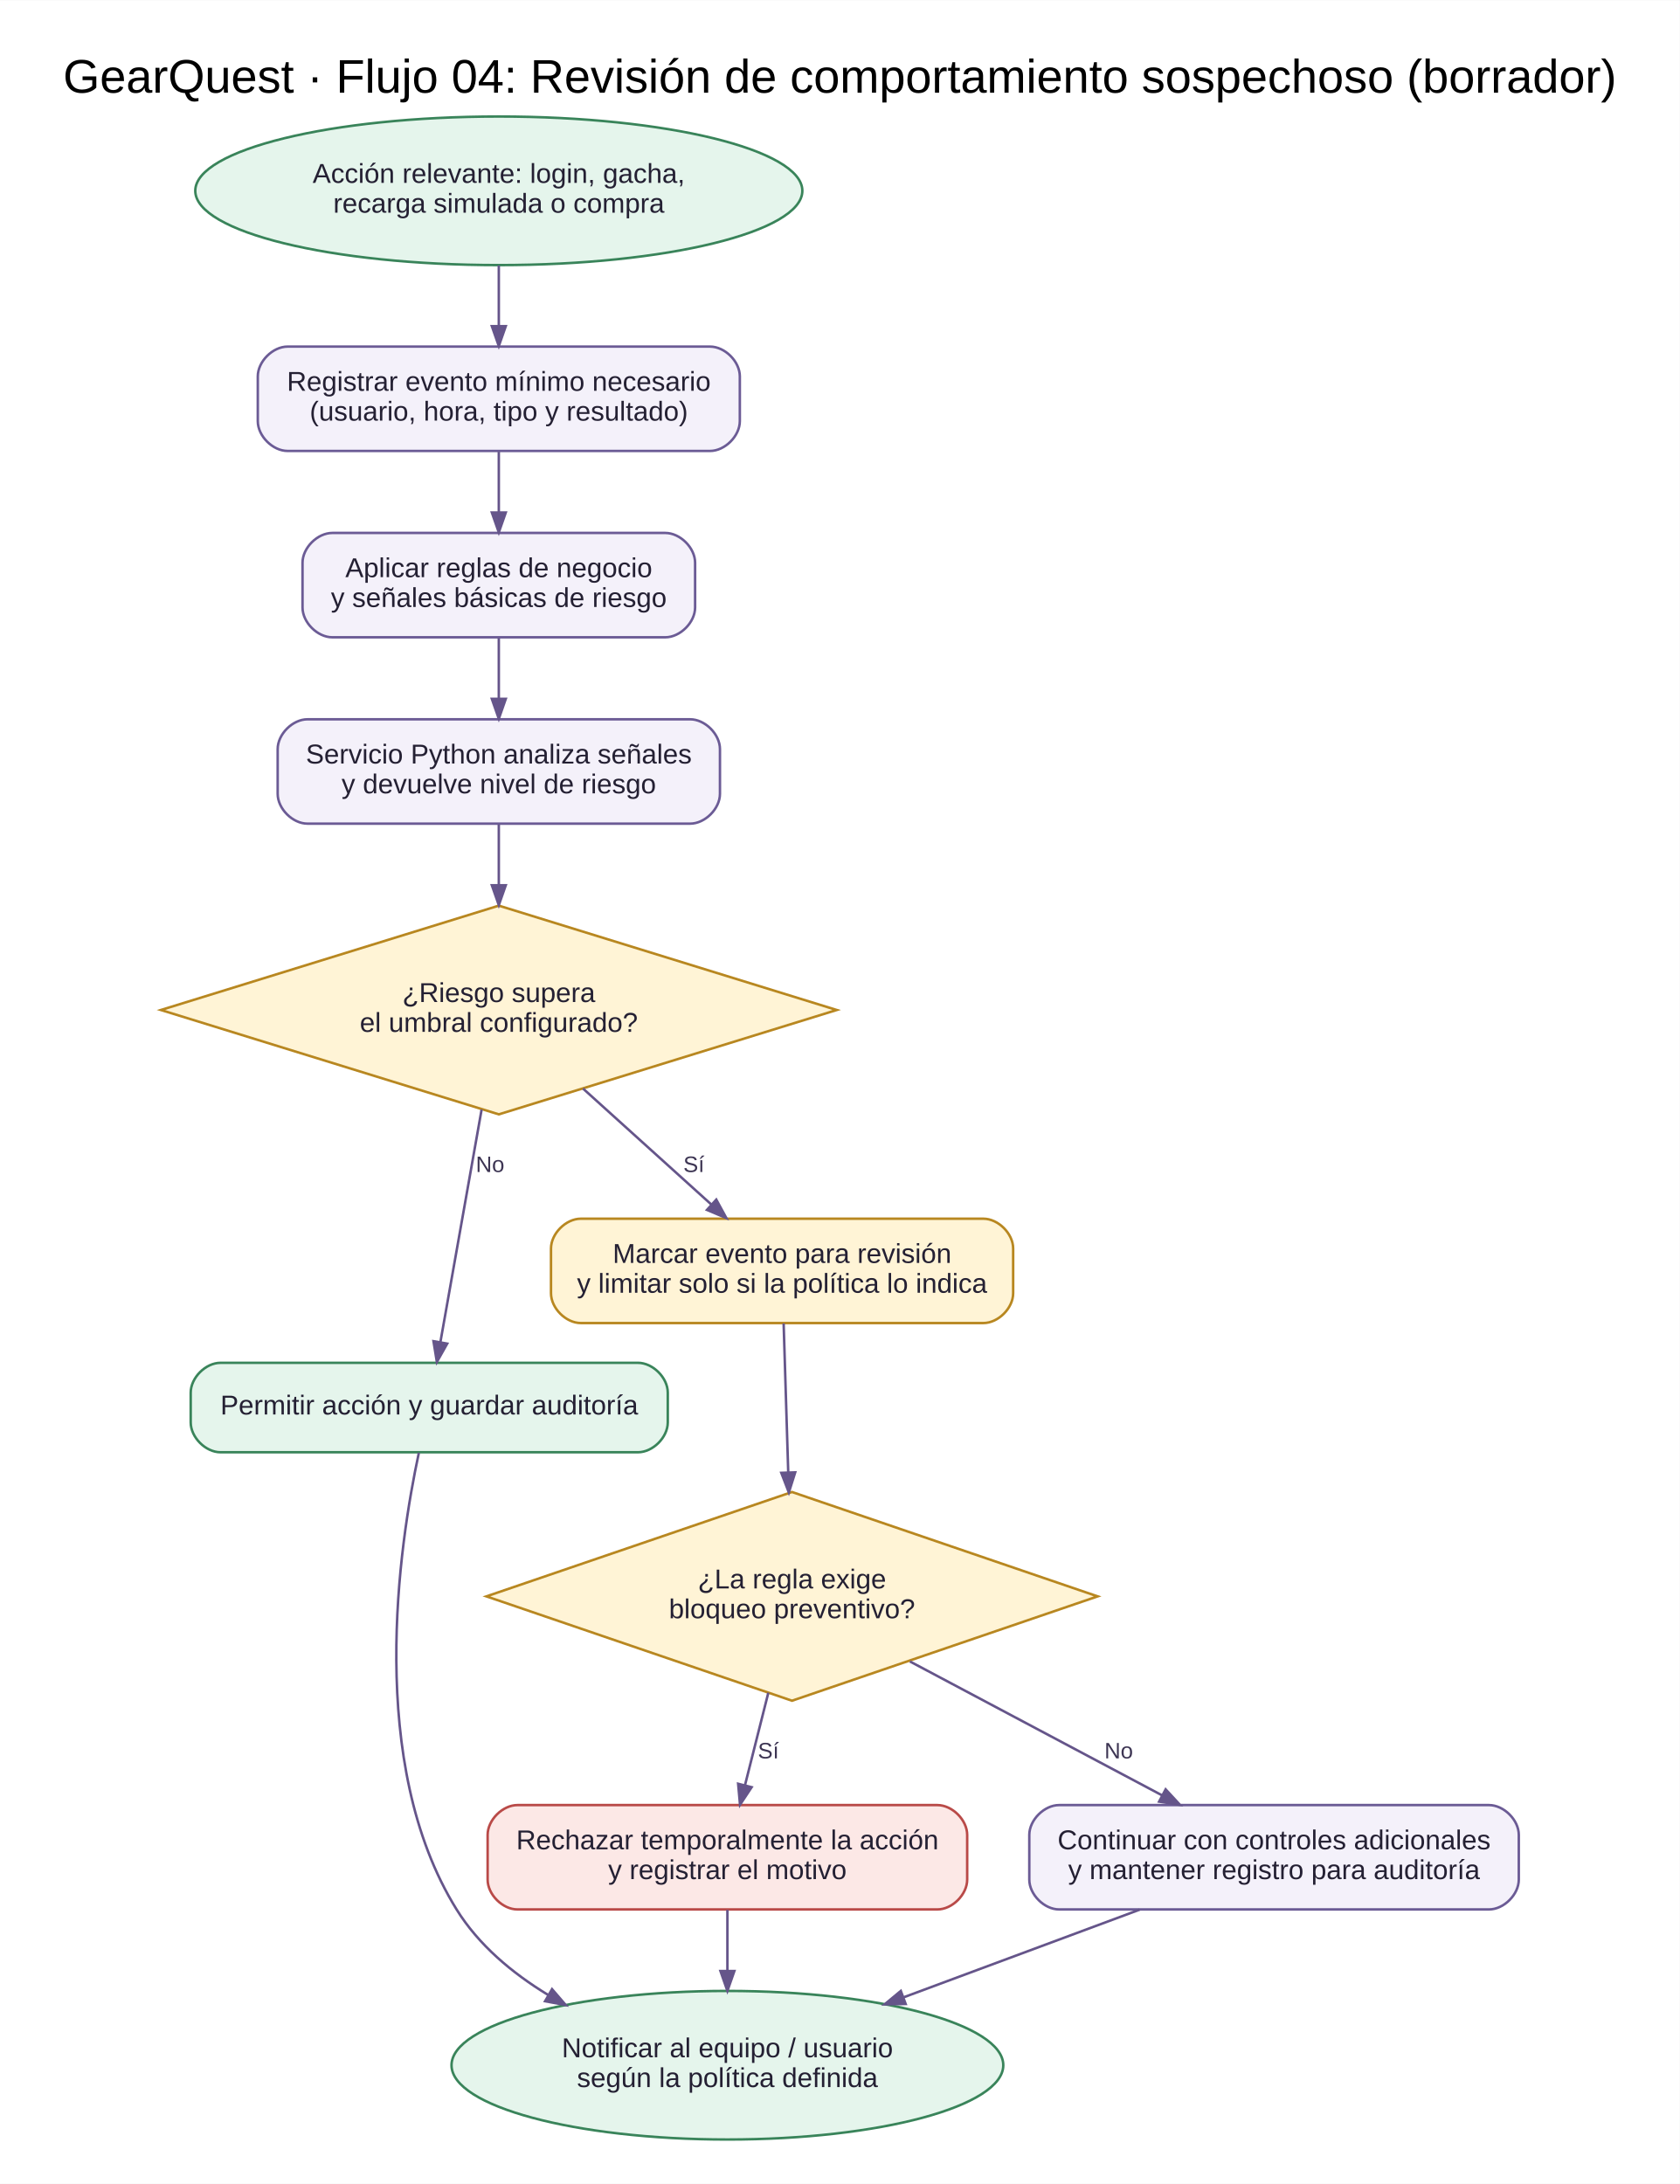
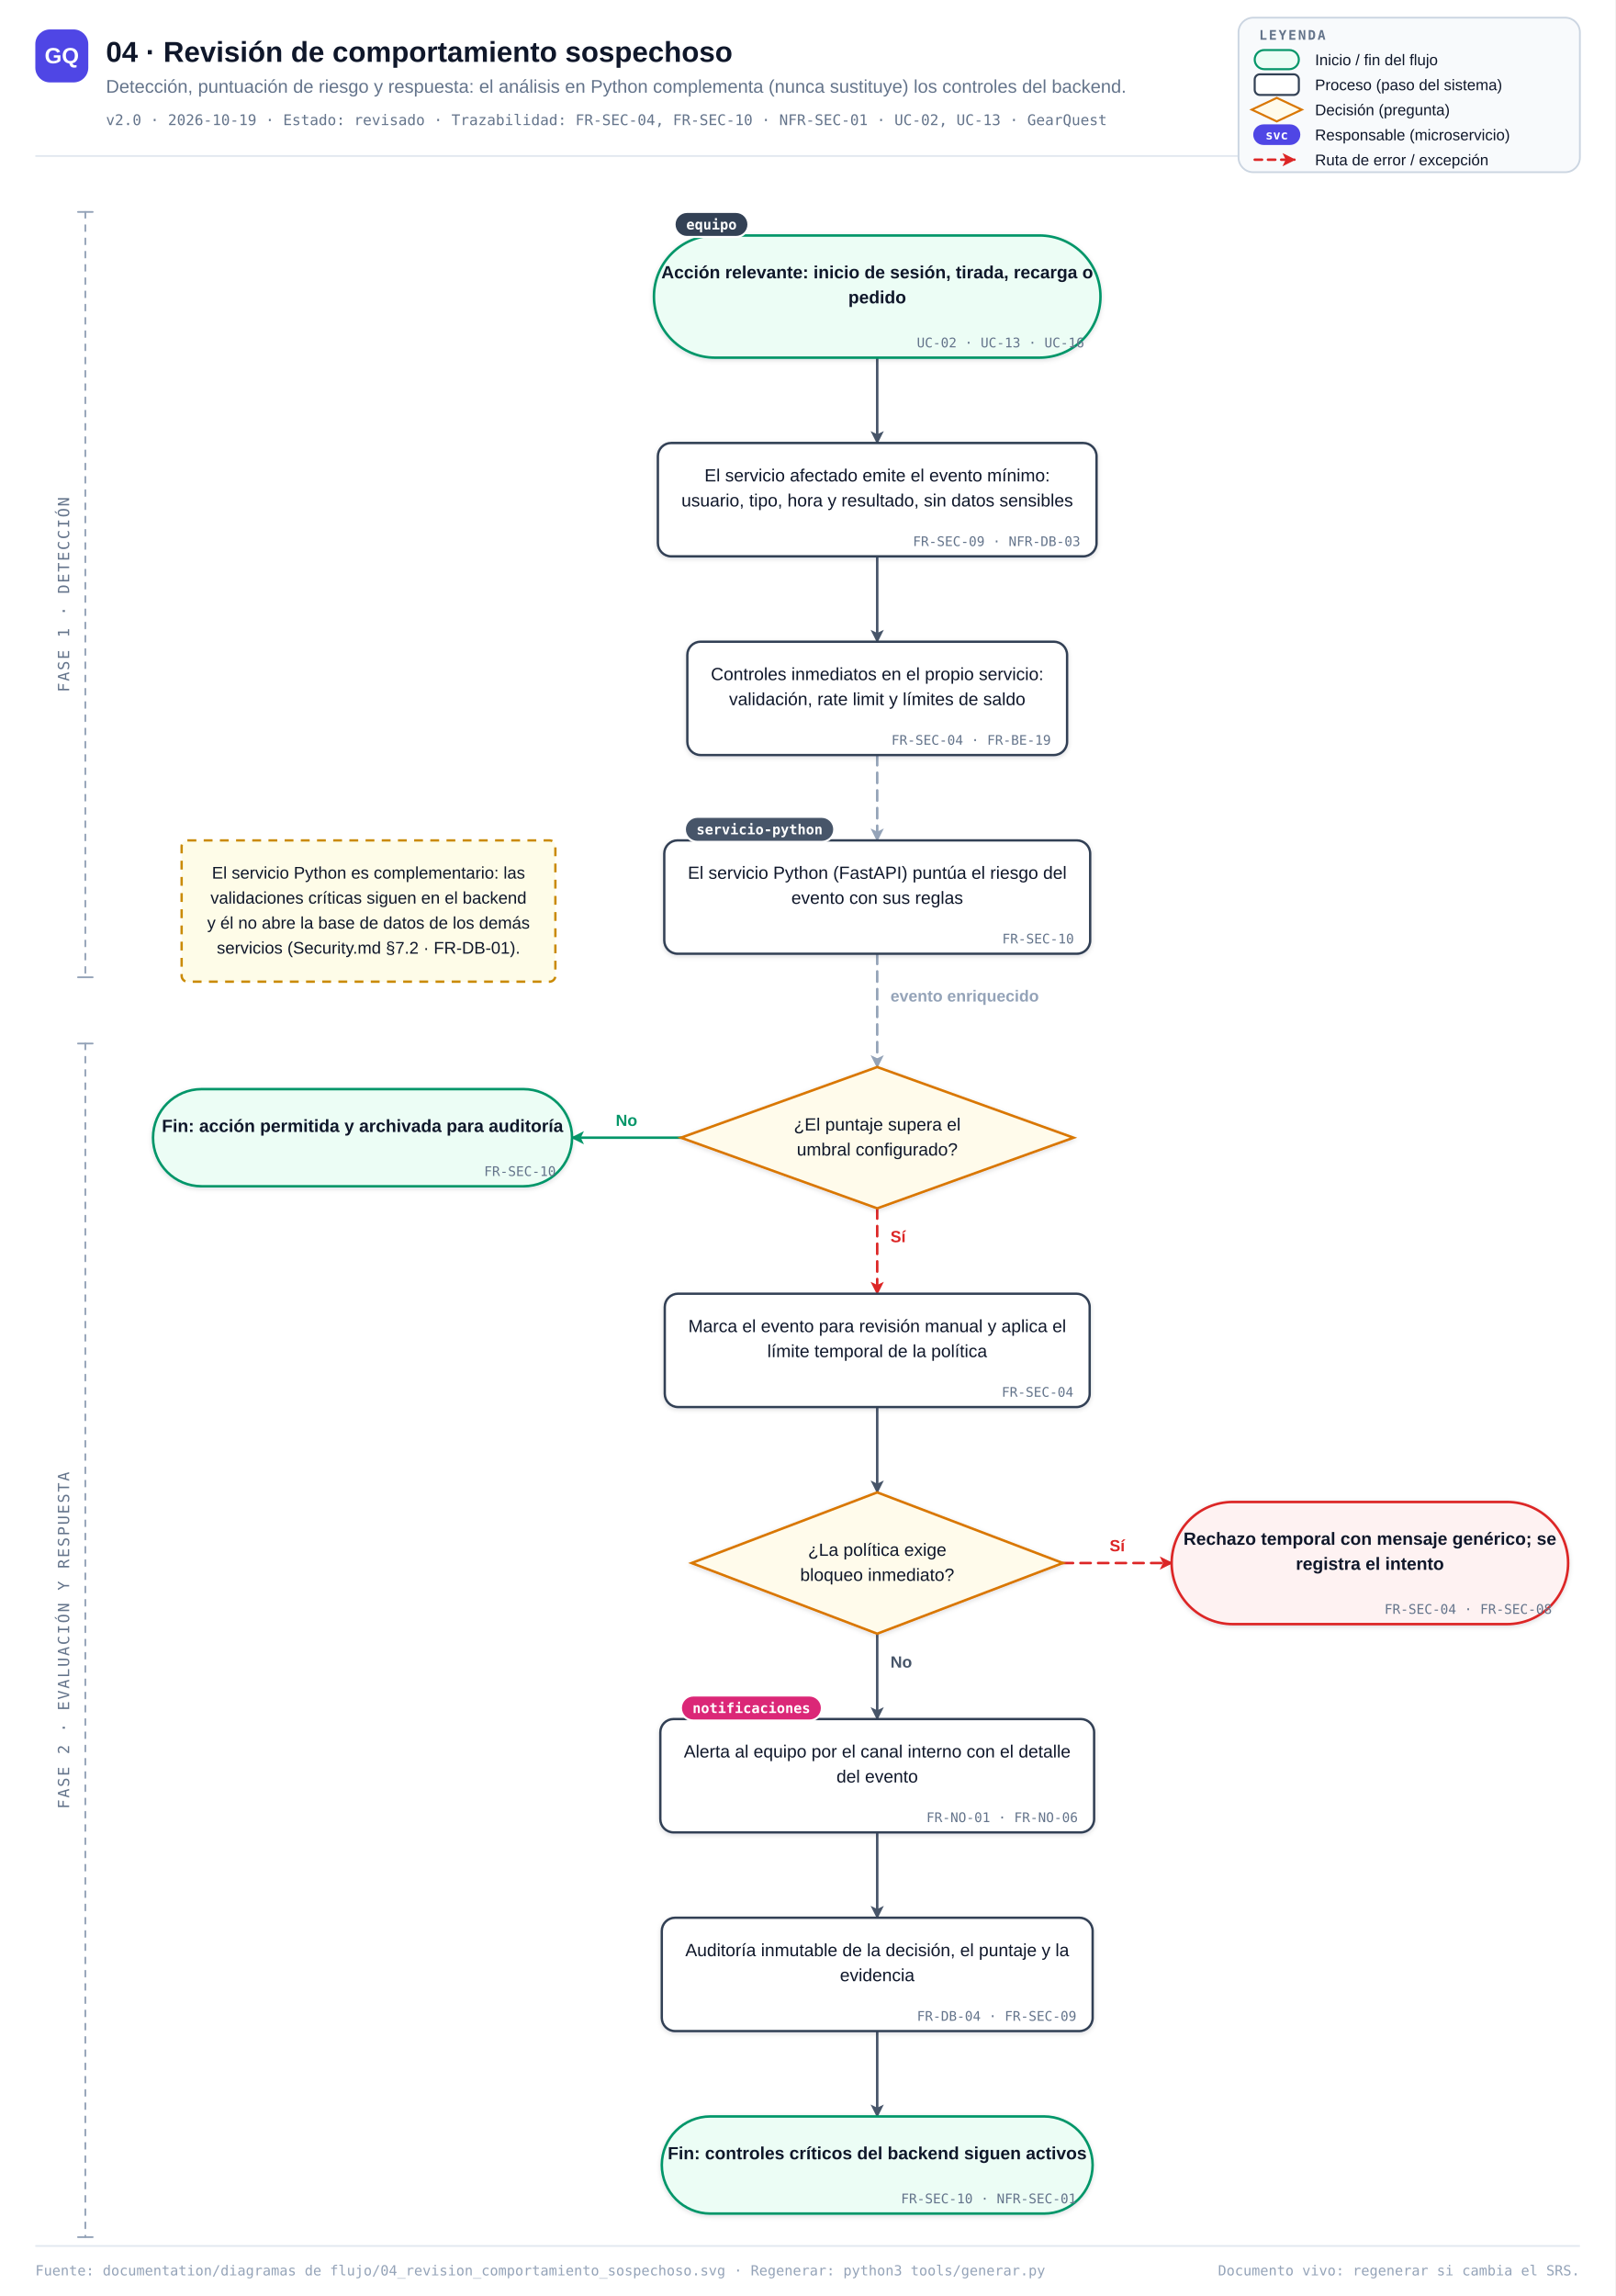
- <svg xmlns="http://www.w3.org/2000/svg" width="676pt" height="879pt" viewBox="0.00 0.00 676.00 878.79">
-   <g id="graph0" class="graph" transform="scale(1 1) rotate(0) translate(18 860.79)">
-     <polygon fill="white" stroke="transparent" points="-18,18 -18,-860.79 658,-860.79 658,18 -18,18" />
-     <text text-anchor="middle" x="320" y="-823.59" font-family="Arial" font-size="19.00">GearQuest · Flujo 04: Revisión de comportamiento sospechoso (borrador)</text>
-     <g id="node1" class="node">
-       <ellipse fill="#e5f5ec" stroke="#39845a" cx="182.75" cy="-784.1" rx="122.16" ry="29.9" />
-       <text text-anchor="middle" x="182.75" y="-787.3" font-family="Arial" font-size="11.00" fill="#242033">Acción relevante: login, gacha,</text>
-       <text text-anchor="middle" x="182.75" y="-775.3" font-family="Arial" font-size="11.00" fill="#242033">recarga simulada o compra</text>
-     </g>
-     <g id="node2" class="node">
-       <path fill="#f4f1fa" stroke="#6b5b95" d="M267.75,-721.4C267.75,-721.4 97.75,-721.4 97.75,-721.4 91.75,-721.4 85.75,-715.4 85.75,-709.4 85.75,-709.4 85.75,-691.4 85.75,-691.4 85.75,-685.4 91.75,-679.4 97.75,-679.4 97.75,-679.4 267.75,-679.4 267.75,-679.4 273.75,-679.4 279.75,-685.4 279.75,-691.4 279.75,-691.4 279.75,-709.4 279.75,-709.4 279.75,-715.4 273.75,-721.4 267.75,-721.4" />
-       <text text-anchor="middle" x="182.75" y="-703.6" font-family="Arial" font-size="11.00" fill="#242033">Registrar evento mínimo necesario</text>
-       <text text-anchor="middle" x="182.75" y="-691.6" font-family="Arial" font-size="11.00" fill="#242033">(usuario, hora, tipo y resultado)</text>
-     </g>
-     <g id="edge1" class="edge">
-       <path fill="none" stroke="#65558a" d="M182.75,-754.06C182.75,-746.18 182.75,-737.66 182.75,-729.81" />
-       <polygon fill="#65558a" stroke="#65558a" points="185.55,-729.62 182.75,-721.62 179.95,-729.62 185.55,-729.62" />
-     </g>
-     <g id="node3" class="node">
-       <path fill="#f4f1fa" stroke="#6b5b95" d="M249.75,-646.4C249.75,-646.4 115.75,-646.4 115.75,-646.4 109.75,-646.4 103.75,-640.4 103.75,-634.4 103.75,-634.4 103.75,-616.4 103.75,-616.4 103.75,-610.4 109.75,-604.4 115.75,-604.4 115.75,-604.4 249.75,-604.4 249.75,-604.4 255.75,-604.4 261.75,-610.4 261.75,-616.4 261.75,-616.4 261.75,-634.4 261.75,-634.4 261.75,-640.4 255.75,-646.4 249.75,-646.4" />
-       <text text-anchor="middle" x="182.75" y="-628.6" font-family="Arial" font-size="11.00" fill="#242033">Aplicar reglas de negocio</text>
-       <text text-anchor="middle" x="182.75" y="-616.6" font-family="Arial" font-size="11.00" fill="#242033">y señales básicas de riesgo</text>
-     </g>
-     <g id="edge2" class="edge">
-       <path fill="none" stroke="#65558a" d="M182.75,-679.06C182.75,-671.55 182.75,-662.89 182.75,-654.79" />
-       <polygon fill="#65558a" stroke="#65558a" points="185.55,-654.62 182.75,-646.62 179.95,-654.62 185.55,-654.62" />
-     </g>
-     <g id="node4" class="node">
-       <path fill="#f4f1fa" stroke="#6b5b95" d="M259.75,-571.4C259.75,-571.4 105.75,-571.4 105.75,-571.4 99.75,-571.4 93.75,-565.4 93.75,-559.4 93.75,-559.4 93.75,-541.4 93.75,-541.4 93.75,-535.4 99.75,-529.4 105.75,-529.4 105.75,-529.4 259.75,-529.4 259.75,-529.4 265.75,-529.4 271.75,-535.4 271.75,-541.4 271.75,-541.4 271.75,-559.4 271.75,-559.4 271.75,-565.4 265.75,-571.4 259.75,-571.4" />
-       <text text-anchor="middle" x="182.75" y="-553.6" font-family="Arial" font-size="11.00" fill="#242033">Servicio Python analiza señales</text>
-       <text text-anchor="middle" x="182.75" y="-541.6" font-family="Arial" font-size="11.00" fill="#242033">y devuelve nivel de riesgo</text>
-     </g>
-     <g id="edge3" class="edge">
-       <path fill="none" stroke="#65558a" d="M182.75,-604.06C182.75,-596.55 182.75,-587.89 182.75,-579.79" />
-       <polygon fill="#65558a" stroke="#65558a" points="185.55,-579.62 182.75,-571.62 179.95,-579.62 185.55,-579.62" />
-     </g>
-     <g id="node5" class="node">
-       <polygon fill="#fff4d6" stroke="#b88720" points="182.75,-496.4 46.75,-454.4 182.75,-412.4 318.75,-454.4 182.75,-496.4" />
-       <text text-anchor="middle" x="182.75" y="-457.6" font-family="Arial" font-size="11.00" fill="#242033">¿Riesgo supera</text>
-       <text text-anchor="middle" x="182.75" y="-445.6" font-family="Arial" font-size="11.00" fill="#242033">el umbral configurado?</text>
-     </g>
-     <g id="edge4" class="edge">
-       <path fill="none" stroke="#65558a" d="M182.75,-529C182.75,-521.8 182.75,-513.35 182.75,-504.8" />
-       <polygon fill="#65558a" stroke="#65558a" points="185.55,-504.61 182.75,-496.61 179.95,-504.61 185.55,-504.61" />
-     </g>
-     <g id="node6" class="node">
-       <path fill="#e5f5ec" stroke="#39845a" d="M238.75,-312.4C238.75,-312.4 70.75,-312.4 70.75,-312.4 64.75,-312.4 58.75,-306.4 58.75,-300.4 58.75,-300.4 58.75,-288.4 58.75,-288.4 58.75,-282.4 64.75,-276.4 70.75,-276.4 70.75,-276.4 238.75,-276.4 238.75,-276.4 244.75,-276.4 250.75,-282.4 250.75,-288.4 250.75,-288.4 250.75,-300.4 250.75,-300.4 250.75,-306.4 244.75,-312.4 238.75,-312.4" />
-       <text text-anchor="middle" x="154.75" y="-291.6" font-family="Arial" font-size="11.00" fill="#242033">Permitir acción y guardar auditoría</text>
-     </g>
-     <g id="edge5" class="edge">
-       <path fill="none" stroke="#65558a" d="M175.83,-414.34C170.65,-385.11 163.71,-345.98 159.24,-320.73" />
-       <polygon fill="#65558a" stroke="#65558a" points="161.98,-320.12 157.82,-312.73 156.46,-321.1 161.98,-320.12" />
-       <text text-anchor="middle" x="179.25" y="-389.2" font-family="Arial" font-size="9.00" fill="#3d3553">No</text>
-     </g>
-     <g id="node7" class="node">
-       <path fill="#fff4d6" stroke="#b88720" d="M377.75,-370.4C377.75,-370.4 215.75,-370.4 215.75,-370.4 209.75,-370.4 203.75,-364.4 203.75,-358.4 203.75,-358.4 203.75,-340.4 203.75,-340.4 203.75,-334.4 209.75,-328.4 215.75,-328.4 215.75,-328.4 377.75,-328.4 377.75,-328.4 383.75,-328.4 389.75,-334.4 389.75,-340.4 389.75,-340.4 389.75,-358.4 389.75,-358.4 389.75,-364.4 383.75,-370.4 377.75,-370.4" />
-       <text text-anchor="middle" x="296.75" y="-352.6" font-family="Arial" font-size="11.00" fill="#242033">Marcar evento para revisión</text>
-       <text text-anchor="middle" x="296.75" y="-340.6" font-family="Arial" font-size="11.00" fill="#242033">y limitar solo si la política lo indica</text>
-     </g>
-     <g id="edge6" class="edge">
-       <path fill="none" stroke="#65558a" d="M216.65,-422.77C233.1,-407.9 252.65,-390.24 268.31,-376.09" />
-       <polygon fill="#65558a" stroke="#65558a" points="270.27,-378.09 274.33,-370.65 266.52,-373.94 270.27,-378.09" />
-       <text text-anchor="middle" x="261.25" y="-389.2" font-family="Arial" font-size="9.00" fill="#3d3553">Sí</text>
-     </g>
-     <g id="node11" class="node">
-       <ellipse fill="#e5f5ec" stroke="#39845a" cx="274.75" cy="-29.7" rx="111.03" ry="29.9" />
-       <text text-anchor="middle" x="274.75" y="-32.9" font-family="Arial" font-size="11.00" fill="#242033">Notificar al equipo / usuario</text>
-       <text text-anchor="middle" x="274.75" y="-20.9" font-family="Arial" font-size="11.00" fill="#242033">según la política definida</text>
-     </g>
-     <g id="edge10" class="edge">
-       <path fill="none" stroke="#65558a" d="M150.57,-276.17C142.64,-239.28 129.28,-151.2 165.75,-92.4 174.62,-78.1 188.07,-66.82 202.54,-58.02" />
-       <polygon fill="#65558a" stroke="#65558a" points="204.17,-60.32 209.71,-53.9 201.37,-55.46 204.17,-60.32" />
-     </g>
-     <g id="node8" class="node">
-       <polygon fill="#fff4d6" stroke="#b88720" points="300.75,-260.4 177.75,-218.4 300.75,-176.4 423.75,-218.4 300.75,-260.4" />
-       <text text-anchor="middle" x="300.75" y="-221.6" font-family="Arial" font-size="11.00" fill="#242033">¿La regla exige</text>
-       <text text-anchor="middle" x="300.75" y="-209.6" font-family="Arial" font-size="11.00" fill="#242033">bloqueo preventivo?</text>
-     </g>
-     <g id="edge7" class="edge">
-       <path fill="none" stroke="#65558a" d="M297.38,-328.24C297.87,-312.23 298.59,-289.14 299.23,-268.35" />
-       <polygon fill="#65558a" stroke="#65558a" points="302.03,-268.3 299.48,-260.21 296.44,-268.12 302.03,-268.3" />
-     </g>
-     <g id="node9" class="node">
-       <path fill="#fce8e6" stroke="#b94a48" d="M359.25,-134.4C359.25,-134.4 190.25,-134.4 190.25,-134.4 184.25,-134.4 178.25,-128.4 178.25,-122.4 178.25,-122.4 178.25,-104.4 178.25,-104.4 178.25,-98.4 184.25,-92.4 190.25,-92.4 190.25,-92.4 359.25,-92.4 359.25,-92.4 365.25,-92.4 371.25,-98.4 371.25,-104.4 371.25,-104.4 371.25,-122.4 371.25,-122.4 371.25,-128.4 365.25,-134.4 359.25,-134.4" />
-       <text text-anchor="middle" x="274.75" y="-116.6" font-family="Arial" font-size="11.00" fill="#242033">Rechazar temporalmente la acción</text>
-       <text text-anchor="middle" x="274.75" y="-104.6" font-family="Arial" font-size="11.00" fill="#242033">y registrar el motivo</text>
-     </g>
-     <g id="edge8" class="edge">
-       <path fill="none" stroke="#65558a" d="M291.22,-179.63C288.11,-167.34 284.73,-153.92 281.84,-142.47" />
-       <polygon fill="#65558a" stroke="#65558a" points="284.5,-141.6 279.83,-134.53 279.07,-142.97 284.5,-141.6" />
-       <text text-anchor="middle" x="291.25" y="-153.2" font-family="Arial" font-size="9.00" fill="#3d3553">Sí</text>
-     </g>
-     <g id="node10" class="node">
-       <path fill="#f4f1fa" stroke="#6b5b95" d="M581.25,-134.4C581.25,-134.4 408.25,-134.4 408.25,-134.4 402.25,-134.4 396.25,-128.4 396.25,-122.4 396.25,-122.4 396.25,-104.4 396.25,-104.4 396.25,-98.4 402.25,-92.4 408.25,-92.4 408.25,-92.4 581.25,-92.4 581.25,-92.4 587.25,-92.4 593.25,-98.4 593.25,-104.4 593.25,-104.4 593.25,-122.4 593.25,-122.4 593.25,-128.4 587.25,-134.4 581.25,-134.4" />
-       <text text-anchor="middle" x="494.75" y="-116.6" font-family="Arial" font-size="11.00" fill="#242033">Continuar con controles adicionales</text>
-       <text text-anchor="middle" x="494.75" y="-104.6" font-family="Arial" font-size="11.00" fill="#242033">y mantener registro para auditoría</text>
-     </g>
-     <g id="edge9" class="edge">
-       <path fill="none" stroke="#65558a" d="M348.21,-192.2C379.15,-175.77 419.3,-154.46 449.74,-138.29" />
-       <polygon fill="#65558a" stroke="#65558a" points="451.12,-140.73 456.87,-134.51 448.49,-135.79 451.12,-140.73" />
-       <text text-anchor="middle" x="432.25" y="-153.2" font-family="Arial" font-size="9.00" fill="#3d3553">No</text>
-     </g>
-     <g id="edge11" class="edge">
-       <path fill="none" stroke="#65558a" d="M274.75,-92.2C274.75,-84.83 274.75,-76.24 274.75,-67.86" />
-       <polygon fill="#65558a" stroke="#65558a" points="277.55,-67.6 274.75,-59.6 271.95,-67.6 277.55,-67.6" />
-     </g>
-     <g id="edge12" class="edge">
-       <path fill="none" stroke="#65558a" d="M440.65,-92.31C412.03,-81.68 376.54,-68.5 345.74,-57.06" />
-       <polygon fill="#65558a" stroke="#65558a" points="346.49,-54.35 338.01,-54.19 344.54,-59.6 346.49,-54.35" />
-     </g>
-   </g>
+ <svg xmlns="http://www.w3.org/2000/svg" width="1097.7" height="1560" viewBox="0 0 1097.7 1560" role="img" aria-labelledby="titulo">
+   <defs>
+     <filter id="softshadow" x="-20%" y="-20%" width="140%" height="140%">
+       <feDropShadow dx="0" dy="1" stdDeviation="1.6" flood-color="#0f172a" flood-opacity="0.14" />
+     </filter>
+     <marker id="arr" viewBox="0 0 10 10" refX="9" refY="5" markerWidth="9" markerHeight="9" orient="auto" markerUnits="userSpaceOnUse">
+       <path d="M0,0 L10,5 L0,10 L2.4,5 Z" fill="#475569" />
+     </marker>
+     <marker id="arr_ok" viewBox="0 0 10 10" refX="9" refY="5" markerWidth="9" markerHeight="9" orient="auto" markerUnits="userSpaceOnUse">
+       <path d="M0,0 L10,5 L0,10 L2.4,5 Z" fill="#059669" />
+     </marker>
+     <marker id="arr_err" viewBox="0 0 10 10" refX="9" refY="5" markerWidth="9" markerHeight="9" orient="auto" markerUnits="userSpaceOnUse">
+       <path d="M0,0 L10,5 L0,10 L2.4,5 Z" fill="#dc2626" />
+     </marker>
+     <marker id="arr_soft" viewBox="0 0 10 10" refX="9" refY="5" markerWidth="9" markerHeight="9" orient="auto" markerUnits="userSpaceOnUse">
+       <path d="M0,0 L10,5 L0,10 L2.4,5 Z" fill="#94a3b8" />
+     </marker>
+     <marker id="arr_accent" viewBox="0 0 10 10" refX="9" refY="5" markerWidth="9" markerHeight="9" orient="auto" markerUnits="userSpaceOnUse">
+       <path d="M0,0 L10,5 L0,10 L2.4,5 Z" fill="#4f46e5" />
+     </marker>
+   </defs>
+   <rect x="0" y="0" width="1097.7" height="1560" fill="#ffffff" />
+   <rect x="24" y="20" width="36" height="36" rx="10" fill="#4f46e5" />
+   <text x="42" y="43" font-size="15" fill="#ffffff" font-family="Arial, Helvetica, sans-serif" text-anchor="middle" font-weight="700">GQ</text>
+   <text x="72" y="42" font-size="19.5" fill="#0f172a" font-family="Arial, Helvetica, sans-serif" font-weight="700">04 · Revisión de comportamiento sospechoso</text>
+   <text x="72" y="63" font-size="12.5" fill="#64748b" font-family="Arial, Helvetica, sans-serif">Detección, puntuación de riesgo y respuesta: el análisis en Python complementa (nunca sustituye) los controles del backend.</text>
+   <text x="72" y="85" font-size="10" fill="#64748b" font-family="Consolas, 'DejaVu Sans Mono', monospace">v2.0 · 2026-10-19 · Estado: revisado · Trazabilidad: FR-SEC-04, FR-SEC-10 · NFR-SEC-01 · UC-02, UC-13 · GearQuest</text>
+   <line x1="24" y1="106" x2="1073.7" y2="106" stroke="#e2e8f0" stroke-width="1.2" stroke-linecap="butt" />
+   <rect x="841.7" y="12" width="232" height="105" rx="10" fill="#f8fafc" stroke="#cbd5e1" stroke-width="1.2" />
+   <text x="855.7" y="27" font-size="9" fill="#64748b" font-family="Consolas, 'DejaVu Sans Mono', monospace" font-weight="700" letter-spacing="1.2">LEYENDA</text>
+   <rect x="852.7" y="34" width="30" height="13" rx="6.5" fill="#ecfdf5" stroke="#059669" stroke-width="1.4" />
+   <text x="893.7" y="44.3" font-size="10.5" fill="#0f172a" font-family="Arial, Helvetica, sans-serif">Inicio / fin del flujo</text>
+   <rect x="852.7" y="50.5" width="30" height="14" rx="3.5" fill="#ffffff" stroke="#334155" stroke-width="1.4" />
+   <text x="893.7" y="61.3" font-size="10.5" fill="#0f172a" font-family="Arial, Helvetica, sans-serif">Proceso (paso del sistema)</text>
+   <polygon points="867.7,66.5 884.7,74.5 867.7,82.5 850.7,74.5" fill="#fffbeb" stroke="#d97706" stroke-width="1.4" />
+   <text x="893.7" y="78.3" font-size="10.5" fill="#0f172a" font-family="Arial, Helvetica, sans-serif">Decisión (pregunta)</text>
+   <rect x="851.7" y="84.5" width="32" height="14" rx="7" fill="#4f46e5" />
+   <text x="867.7" y="94.7" font-size="8.5" fill="#ffffff" font-family="Consolas, 'DejaVu Sans Mono', monospace" text-anchor="middle" font-weight="700">svc</text>
+   <text x="893.7" y="95.3" font-size="10.5" fill="#0f172a" font-family="Arial, Helvetica, sans-serif">Responsable (microservicio)</text>
+   <line x1="852.7" y1="108.5" x2="879.7" y2="108.5" stroke="#dc2626" stroke-width="1.7" stroke-linecap="round" stroke-dasharray="5 4" marker-end="url(#arr_err)" />
+   <text x="893.7" y="112.3" font-size="10.5" fill="#0f172a" font-family="Arial, Helvetica, sans-serif">Ruta de error / excepción</text>
+   <line x1="24" y1="1526" x2="1073.7" y2="1526" stroke="#e2e8f0" stroke-width="1.2" stroke-linecap="butt" />
+   <text x="24" y="1546" font-size="9.5" fill="#94a3b8" font-family="Consolas, 'DejaVu Sans Mono', monospace">Fuente: documentation/diagramas de flujo/04_revision_comportamiento_sospechoso.svg  ·  Regenerar: python3 tools/generar.py</text>
+   <text x="1073.7" y="1546" font-size="9.5" fill="#94a3b8" font-family="Consolas, 'DejaVu Sans Mono', monospace" text-anchor="end">Documento vivo: regenerar si cambia el SRS.</text>
+   <line x1="58" y1="144" x2="58" y2="664" stroke="#94a3b8" stroke-width="1.2" stroke-linecap="round" stroke-dasharray="4 5" />
+   <line x1="53" y1="144" x2="63" y2="144" stroke="#94a3b8" stroke-width="1.2" stroke-linecap="round" />
+   <line x1="53" y1="664" x2="63" y2="664" stroke="#94a3b8" stroke-width="1.2" stroke-linecap="round" />
+   <text x="47" y="404" font-family="Consolas, 'DejaVu Sans Mono', monospace" font-size="10.5" fill="#64748b" text-anchor="middle" letter-spacing="1.1" transform="rotate(-90 47 404)">FASE 1 · DETECCIÓN</text>
+   <line x1="58" y1="709" x2="58" y2="1520" stroke="#94a3b8" stroke-width="1.2" stroke-linecap="round" stroke-dasharray="4 5" />
+   <line x1="53" y1="709" x2="63" y2="709" stroke="#94a3b8" stroke-width="1.2" stroke-linecap="round" />
+   <line x1="53" y1="1520" x2="63" y2="1520" stroke="#94a3b8" stroke-width="1.2" stroke-linecap="round" />
+   <text x="47" y="1114.5" font-family="Consolas, 'DejaVu Sans Mono', monospace" font-size="10.5" fill="#64748b" text-anchor="middle" letter-spacing="1.1" transform="rotate(-90 47 1114.5)">FASE 2 · EVALUACIÓN Y RESPUESTA</text>
+   <path d="M596.16,243 L596.16,301" fill="none" stroke="#475569" stroke-width="1.7" stroke-linecap="round" stroke-linejoin="round" marker-end="url(#arr)" />
+   <path d="M596.16,378 L596.16,436" fill="none" stroke="#475569" stroke-width="1.7" stroke-linecap="round" stroke-linejoin="round" marker-end="url(#arr)" />
+   <path d="M596.16,513 L596.16,571" fill="none" stroke="#94a3b8" stroke-width="1.7" stroke-linecap="round" stroke-linejoin="round" stroke-dasharray="7 5" marker-end="url(#arr_soft)" />
+   <path d="M596.16,648 L596.16,725" fill="none" stroke="#94a3b8" stroke-width="1.7" stroke-linecap="round" stroke-linejoin="round" stroke-dasharray="7 5" marker-end="url(#arr_soft)" />
+   <text x="605.16" y="680.5" font-size="11" fill="#94a3b8" font-family="Arial, Helvetica, sans-serif" font-weight="700" stroke="#ffffff" stroke-width="3.2" paint-order="stroke" stroke-linejoin="round">evento enriquecido</text>
+   <path d="M596.16,821 L596.16,879" fill="none" stroke="#dc2626" stroke-width="1.7" stroke-linecap="round" stroke-linejoin="round" stroke-dasharray="7 5" marker-end="url(#arr_err)" />
+   <text x="605.16" y="844" font-size="11" fill="#dc2626" font-family="Arial, Helvetica, sans-serif" font-weight="700" stroke="#ffffff" stroke-width="3.2" paint-order="stroke" stroke-linejoin="round">Sí</text>
+   <path d="M462.77,773 L388.77,773" fill="none" stroke="#059669" stroke-width="1.7" stroke-linecap="round" stroke-linejoin="round" marker-end="url(#arr_ok)" />
+   <text x="425.77" y="765" font-size="11" fill="#059669" font-family="Arial, Helvetica, sans-serif" text-anchor="middle" font-weight="700" stroke="#ffffff" stroke-width="3.2" paint-order="stroke" stroke-linejoin="round">No</text>
+   <path d="M596.16,956 L596.16,1014" fill="none" stroke="#475569" stroke-width="1.7" stroke-linecap="round" stroke-linejoin="round" marker-end="url(#arr)" />
+   <path d="M722.27,1062 L796.27,1062" fill="none" stroke="#dc2626" stroke-width="1.7" stroke-linecap="round" stroke-linejoin="round" stroke-dasharray="7 5" marker-end="url(#arr_err)" />
+   <text x="759.27" y="1054" font-size="11" fill="#dc2626" font-family="Arial, Helvetica, sans-serif" text-anchor="middle" font-weight="700" stroke="#ffffff" stroke-width="3.2" paint-order="stroke" stroke-linejoin="round">Sí</text>
+   <path d="M596.16,1110 L596.16,1168" fill="none" stroke="#475569" stroke-width="1.7" stroke-linecap="round" stroke-linejoin="round" marker-end="url(#arr)" />
+   <text x="605.16" y="1133" font-size="11" fill="#475569" font-family="Arial, Helvetica, sans-serif" font-weight="700" stroke="#ffffff" stroke-width="3.2" paint-order="stroke" stroke-linejoin="round">No</text>
+   <path d="M596.16,1245 L596.16,1303" fill="none" stroke="#475569" stroke-width="1.7" stroke-linecap="round" stroke-linejoin="round" marker-end="url(#arr)" />
+   <path d="M596.16,1380 L596.16,1438" fill="none" stroke="#475569" stroke-width="1.7" stroke-linecap="round" stroke-linejoin="round" marker-end="url(#arr)" />
+   <rect x="444.43" y="160" width="303.45" height="83" rx="41.5" fill="#ecfdf5" stroke="#059669" stroke-width="1.7" filter="url(#softshadow)" />
+   <text x="596.16" y="189.1" font-size="12" fill="#0f172a" font-family="Arial, Helvetica, sans-serif" text-anchor="middle" font-weight="700">Acción relevante: inicio de sesión, tirada, recarga o</text>
+   <text x="596.16" y="206.1" font-size="12" fill="#0f172a" font-family="Arial, Helvetica, sans-serif" text-anchor="middle" font-weight="700">pedido</text>
+   <text x="736.88" y="236" font-size="9" fill="#64748b" font-family="Consolas, 'DejaVu Sans Mono', monospace" text-anchor="end">UC-02 · UC-13 · UC-16</text>
+   <rect x="458.43" y="144" width="50.2" height="17" rx="8.5" fill="#334155" stroke="#ffffff" stroke-width="1.4" />
+   <text x="483.53" y="155.9" font-size="9.5" fill="#ffffff" font-family="Consolas, 'DejaVu Sans Mono', monospace" text-anchor="middle" font-weight="700">equipo</text>
+   <rect x="447.1" y="301" width="298.12" height="77" rx="9" fill="#ffffff" stroke="#334155" stroke-width="1.6" filter="url(#softshadow)" />
+   <text x="596.16" y="327.1" font-size="12" fill="#0f172a" font-family="Arial, Helvetica, sans-serif" text-anchor="middle">El servicio afectado emite el evento mínimo:</text>
+   <text x="596.16" y="344.1" font-size="12" fill="#0f172a" font-family="Arial, Helvetica, sans-serif" text-anchor="middle">usuario, tipo, hora y resultado, sin datos sensibles</text>
+   <text x="734.22" y="371" font-size="9" fill="#64748b" font-family="Consolas, 'DejaVu Sans Mono', monospace" text-anchor="end">FR-SEC-09 · NFR-DB-03</text>
+   <rect x="467.12" y="436" width="258.08" height="77" rx="9" fill="#ffffff" stroke="#334155" stroke-width="1.6" filter="url(#softshadow)" />
+   <text x="596.16" y="462.1" font-size="12" fill="#0f172a" font-family="Arial, Helvetica, sans-serif" text-anchor="middle">Controles inmediatos en el propio servicio:</text>
+   <text x="596.16" y="479.1" font-size="12" fill="#0f172a" font-family="Arial, Helvetica, sans-serif" text-anchor="middle">validación, rate limit y límites de saldo</text>
+   <text x="714.2" y="506" font-size="9" fill="#64748b" font-family="Consolas, 'DejaVu Sans Mono', monospace" text-anchor="end">FR-SEC-04 · FR-BE-19</text>
+   <rect x="451.44" y="571" width="289.44" height="77" rx="9" fill="#ffffff" stroke="#334155" stroke-width="1.6" filter="url(#softshadow)" />
+   <text x="596.16" y="597.1" font-size="12" fill="#0f172a" font-family="Arial, Helvetica, sans-serif" text-anchor="middle">El servicio Python (FastAPI) puntúa el riesgo del</text>
+   <text x="596.16" y="614.1" font-size="12" fill="#0f172a" font-family="Arial, Helvetica, sans-serif" text-anchor="middle">evento con sus reglas</text>
+   <text x="729.88" y="641" font-size="9" fill="#64748b" font-family="Consolas, 'DejaVu Sans Mono', monospace" text-anchor="end">FR-SEC-10</text>
+   <rect x="465.44" y="555" width="101.5" height="17" rx="8.5" fill="#475569" stroke="#ffffff" stroke-width="1.4" />
+   <text x="516.19" y="566.9" font-size="9.5" fill="#ffffff" font-family="Consolas, 'DejaVu Sans Mono', monospace" text-anchor="middle" font-weight="700">servicio-python</text>
+   <rect x="123.44" y="571" width="254" height="96" rx="4" fill="#fefce8" stroke="#ca8a04" stroke-width="1.6" stroke-dasharray="6 5" />
+   <text x="250.44" y="596.95" font-size="11.5" fill="#0f172a" font-family="Arial, Helvetica, sans-serif" text-anchor="middle">El servicio Python es complementario: las</text>
+   <text x="250.44" y="613.95" font-size="11.5" fill="#0f172a" font-family="Arial, Helvetica, sans-serif" text-anchor="middle">validaciones críticas siguen en el backend</text>
+   <text x="250.44" y="630.95" font-size="11.5" fill="#0f172a" font-family="Arial, Helvetica, sans-serif" text-anchor="middle">y él no abre la base de datos de los demás</text>
+   <text x="250.44" y="647.95" font-size="11.5" fill="#0f172a" font-family="Arial, Helvetica, sans-serif" text-anchor="middle">servicios (Security.md §7.2 · FR-DB-01).</text>
+   <polygon points="596.16,725 729.55,773 596.16,821 462.77,773" fill="#fffbeb" stroke="#d97706" stroke-width="1.7" filter="url(#softshadow)" />
+   <text x="596.16" y="768.1" font-size="12" fill="#0f172a" font-family="Arial, Helvetica, sans-serif" text-anchor="middle">¿El puntaje supera el</text>
+   <text x="596.16" y="785.1" font-size="12" fill="#0f172a" font-family="Arial, Helvetica, sans-serif" text-anchor="middle">umbral configurado?</text>
+   <rect x="104" y="740" width="284.77" height="66" rx="33" fill="#ecfdf5" stroke="#059669" stroke-width="1.7" filter="url(#softshadow)" />
+   <text x="246.38" y="769.1" font-size="12" fill="#0f172a" font-family="Arial, Helvetica, sans-serif" text-anchor="middle" font-weight="700">Fin: acción permitida y archivada para auditoría</text>
+   <text x="377.77" y="799" font-size="9" fill="#64748b" font-family="Consolas, 'DejaVu Sans Mono', monospace" text-anchor="end">FR-SEC-10</text>
+   <rect x="451.78" y="879" width="288.76" height="77" rx="9" fill="#ffffff" stroke="#334155" stroke-width="1.6" filter="url(#softshadow)" />
+   <text x="596.16" y="905.1" font-size="12" fill="#0f172a" font-family="Arial, Helvetica, sans-serif" text-anchor="middle">Marca el evento para revisión manual y aplica el</text>
+   <text x="596.16" y="922.1" font-size="12" fill="#0f172a" font-family="Arial, Helvetica, sans-serif" text-anchor="middle">límite temporal de la política</text>
+   <text x="729.54" y="949" font-size="9" fill="#64748b" font-family="Consolas, 'DejaVu Sans Mono', monospace" text-anchor="end">FR-SEC-04</text>
+   <polygon points="596.16,1014 722.27,1062 596.16,1110 470.04,1062" fill="#fffbeb" stroke="#d97706" stroke-width="1.7" filter="url(#softshadow)" />
+   <text x="596.16" y="1057.1" font-size="12" fill="#0f172a" font-family="Arial, Helvetica, sans-serif" text-anchor="middle">¿La política exige</text>
+   <text x="596.16" y="1074.1" font-size="12" fill="#0f172a" font-family="Arial, Helvetica, sans-serif" text-anchor="middle">bloqueo inmediato?</text>
+   <rect x="796.27" y="1020.5" width="269.43" height="83" rx="41.5" fill="#fef2f2" stroke="#dc2626" stroke-width="1.7" filter="url(#softshadow)" />
+   <text x="930.99" y="1049.6" font-size="12" fill="#0f172a" font-family="Arial, Helvetica, sans-serif" text-anchor="middle" font-weight="700">Rechazo temporal con mensaje genérico; se</text>
+   <text x="930.99" y="1066.6" font-size="12" fill="#0f172a" font-family="Arial, Helvetica, sans-serif" text-anchor="middle" font-weight="700">registra el intento</text>
+   <text x="1054.7" y="1096.5" font-size="9" fill="#64748b" font-family="Consolas, 'DejaVu Sans Mono', monospace" text-anchor="end">FR-SEC-04 · FR-SEC-08</text>
+   <rect x="448.76" y="1168" width="294.8" height="77" rx="9" fill="#ffffff" stroke="#334155" stroke-width="1.6" filter="url(#softshadow)" />
+   <text x="596.16" y="1194.1" font-size="12" fill="#0f172a" font-family="Arial, Helvetica, sans-serif" text-anchor="middle">Alerta al equipo por el canal interno con el detalle</text>
+   <text x="596.16" y="1211.1" font-size="12" fill="#0f172a" font-family="Arial, Helvetica, sans-serif" text-anchor="middle">del evento</text>
+   <text x="732.56" y="1238" font-size="9" fill="#64748b" font-family="Consolas, 'DejaVu Sans Mono', monospace" text-anchor="end">FR-NO-01 · FR-NO-06</text>
+   <rect x="462.76" y="1152" width="95.8" height="17" rx="8.5" fill="#db2777" stroke="#ffffff" stroke-width="1.4" />
+   <text x="510.66" y="1163.9" font-size="9.5" fill="#ffffff" font-family="Consolas, 'DejaVu Sans Mono', monospace" text-anchor="middle" font-weight="700">notificaciones</text>
+   <rect x="449.76" y="1303" width="292.8" height="77" rx="9" fill="#ffffff" stroke="#334155" stroke-width="1.6" filter="url(#softshadow)" />
+   <text x="596.16" y="1329.1" font-size="12" fill="#0f172a" font-family="Arial, Helvetica, sans-serif" text-anchor="middle">Auditoría inmutable de la decisión, el puntaje y la</text>
+   <text x="596.16" y="1346.1" font-size="12" fill="#0f172a" font-family="Arial, Helvetica, sans-serif" text-anchor="middle">evidencia</text>
+   <text x="731.56" y="1373" font-size="9" fill="#64748b" font-family="Consolas, 'DejaVu Sans Mono', monospace" text-anchor="end">FR-DB-04 · FR-SEC-09</text>
+   <rect x="449.77" y="1438" width="292.77" height="66" rx="33" fill="#ecfdf5" stroke="#059669" stroke-width="1.7" filter="url(#softshadow)" />
+   <text x="596.16" y="1467.1" font-size="12" fill="#0f172a" font-family="Arial, Helvetica, sans-serif" text-anchor="middle" font-weight="700">Fin: controles críticos del backend siguen activos</text>
+   <text x="731.54" y="1497" font-size="9" fill="#64748b" font-family="Consolas, 'DejaVu Sans Mono', monospace" text-anchor="end">FR-SEC-10 · NFR-SEC-01</text>
</svg>
